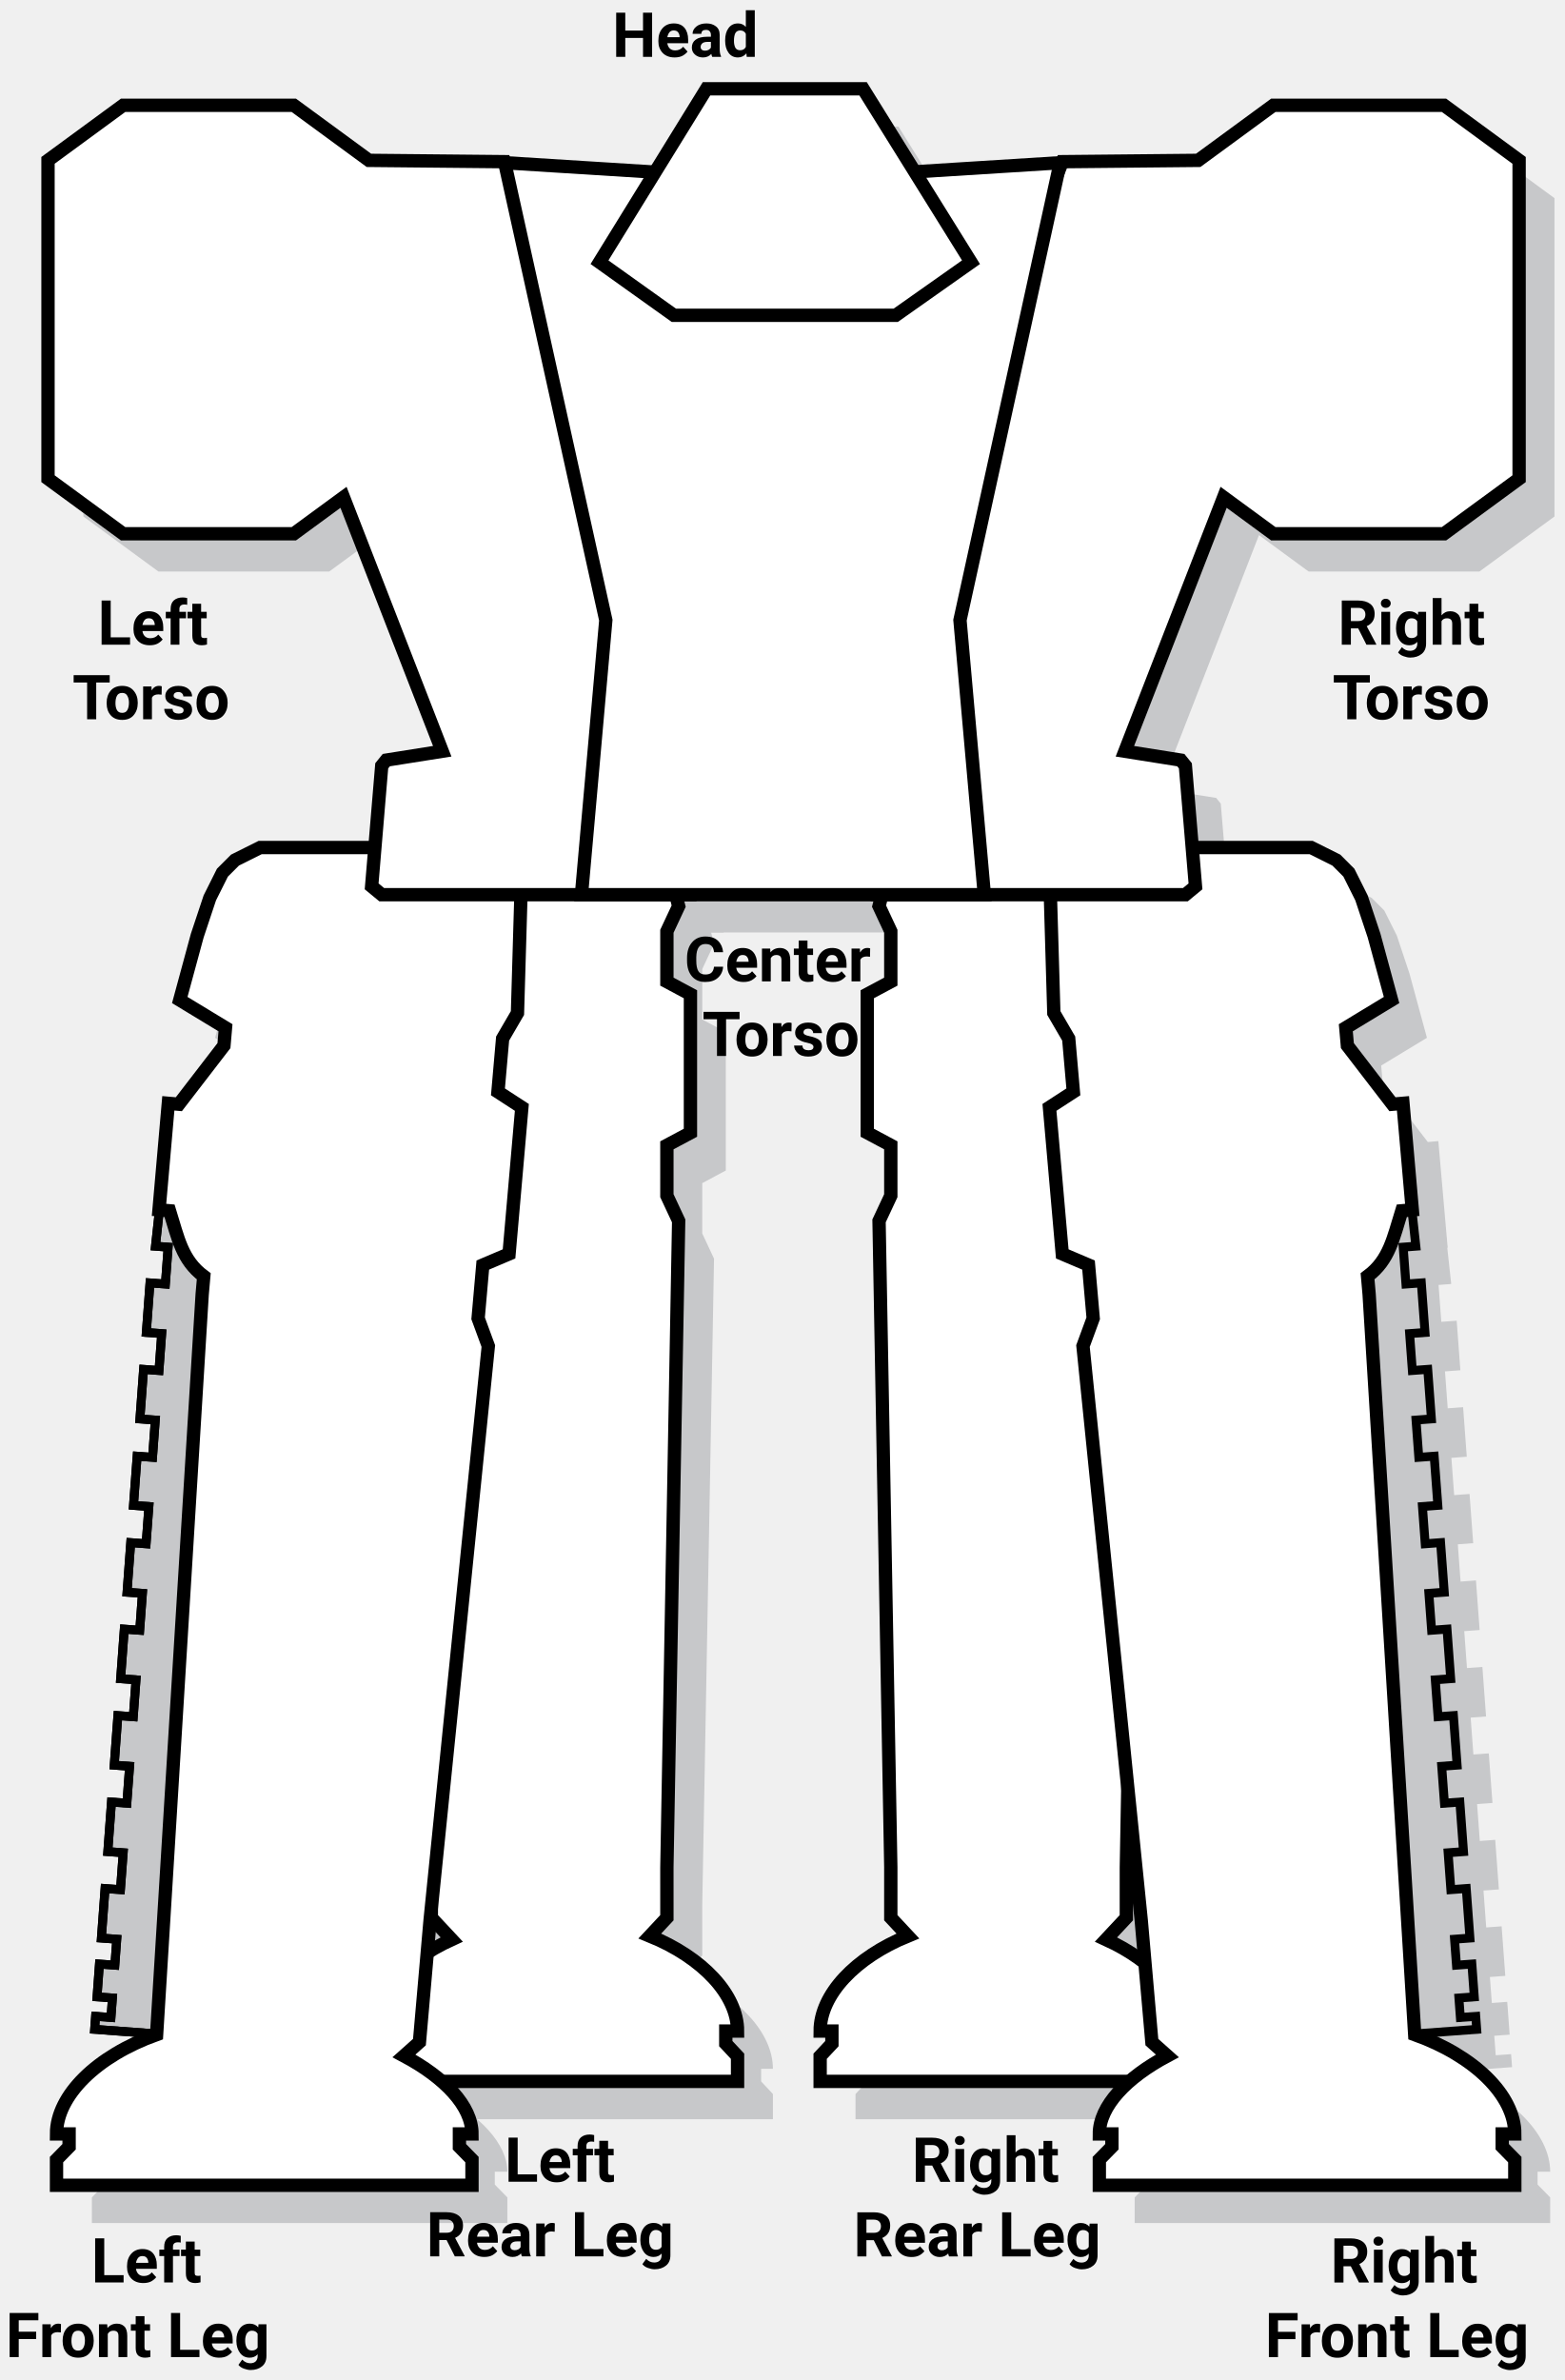
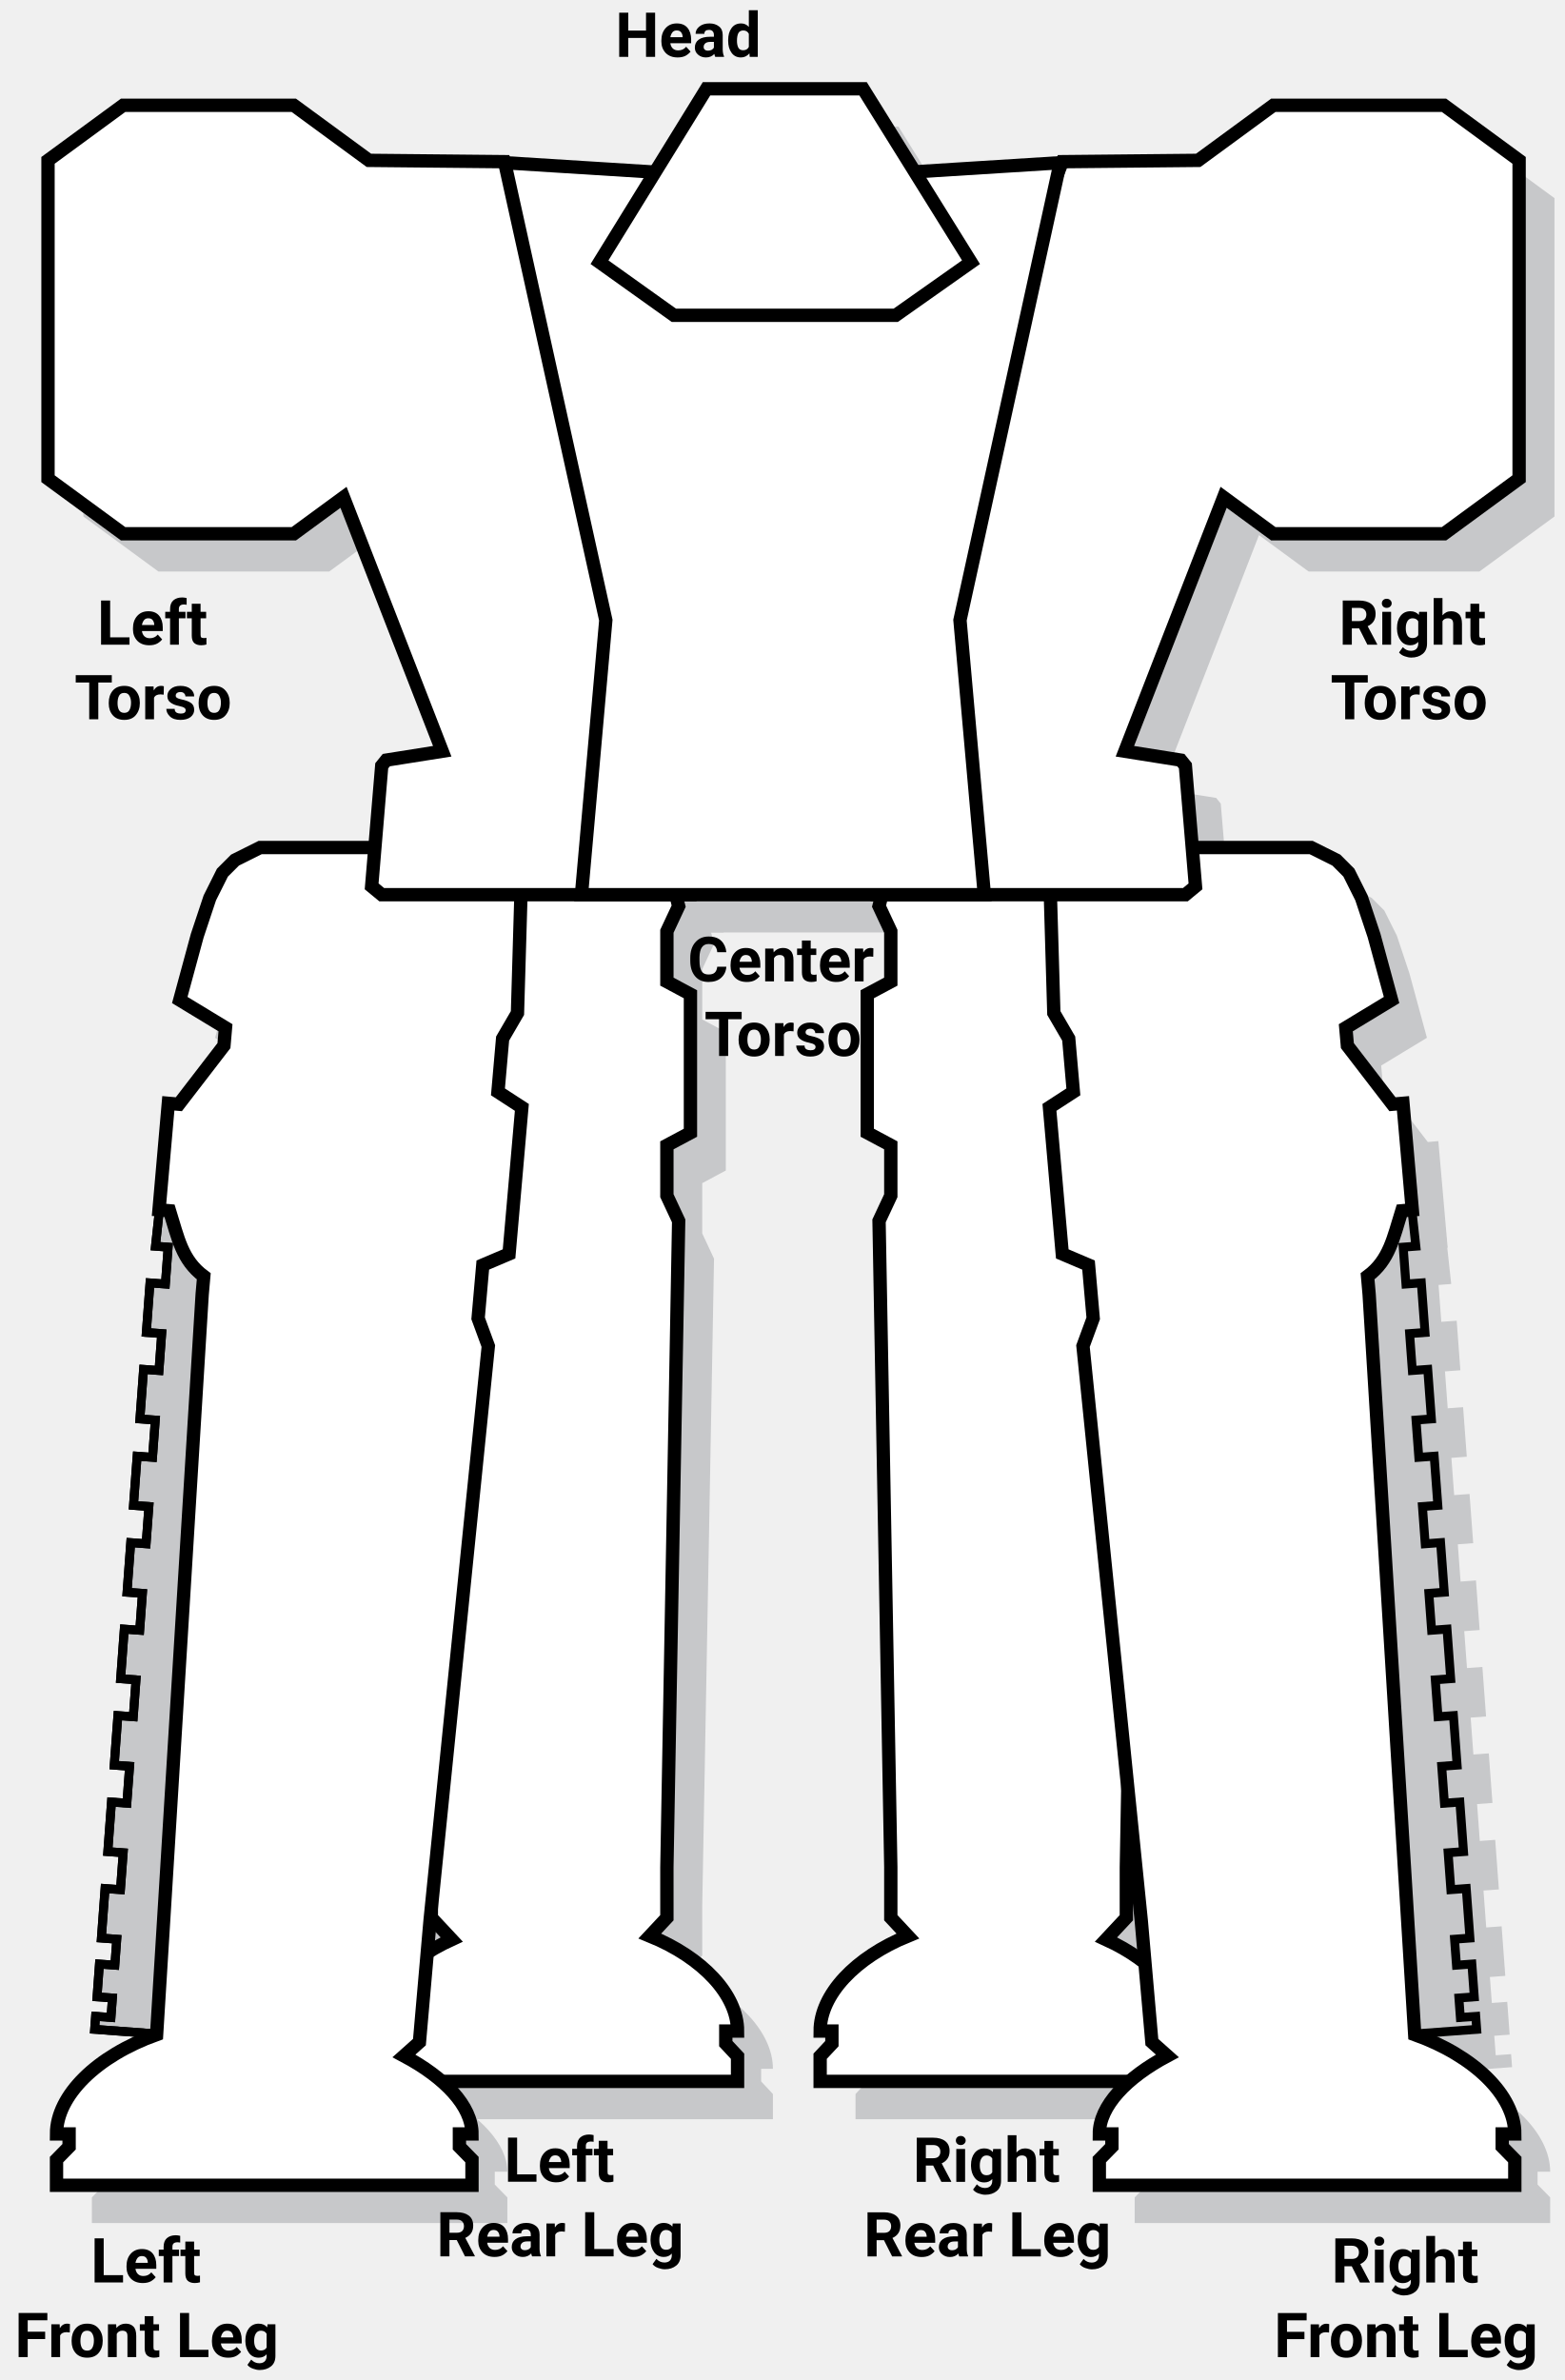
<svg xmlns="http://www.w3.org/2000/svg" viewBox="13.375 28.125 166.75 253.625">
  <defs>
    <clipPath id="quadvee-armor-visible-1" clipPathUnits="userSpaceOnUse">
      <path clip-rule="evenodd" transform="matrix(1 0 0 1 405.9961 495.3141)" d="M-100000 -100000H100000V100000H-100000Z M0 0H-1.37c.001 4.19 4.394 8.482 10.886 10.806l4.956 80.509 .172 1.945c-2.372 1.761-2.802 4.179-3.722 7.123l-1.144 .1 1.013 11.588 1.143-.1 4.904 6.37 .169 1.945-4.973 3.017 1.901 7 1.368 4.107 1.37 2.739 1.369 1.369 2.739 1.368H49.287l-.529-17.999-1.615-2.776-.508-5.796 2.6-1.688-1.393-15.932-2.854-1.212-.51-5.792 1.111-3.018-6.336-62.461L38.097 9.986l-1.682-1.5C40.835 6.13 43.811 3.038 43.812 0H42.444V-1.394l1.368-1.397v-2.79H-1.369v2.79L0-1.394z Z" />
    </clipPath>
    <clipPath id="quadvee-armor-visible-2" clipPathUnits="userSpaceOnUse">
      <path clip-rule="evenodd" transform="matrix(1 0 0 1 458.8148 696.1407)" d="M-100000 -100000H100000V100000H-100000Z M0 0L-5.447 13.637-20.216 13.78l-8.165 5.985H-46.948l-8.165-5.985V-20.837l8.165-5.985h18.567l5.402 3.961 10.737-27.613-6.081-.964-.499-.62-1.097-13.108 1.097-.905H14.519z Z" />
    </clipPath>
    <clipPath id="quadvee-armor-visible-3" clipPathUnits="userSpaceOnUse">
      <path clip-rule="evenodd" transform="matrix(1 0 0 1 505.5234 630.0702)" d="M-100000 -100000H100000V100000H-100000Z M0 0H-43.811l2.649 29.85-10.993 49.744 16.954-1.062H-8.705L8.251 79.594-2.648 29.85z Z" />
    </clipPath>
    <clipPath id="quadvee-armor-visible-5" clipPathUnits="userSpaceOnUse">
      <path clip-rule="evenodd" transform="matrix(1 0 0 1 561.8409 495.3141)" d="M-100000 -100000H100000V100000H-100000Z M0 0H1.37C1.369 4.19-3.024 8.482-9.516 10.806l-4.957 80.509-.17 1.945c2.372 1.761 2.802 4.179 3.722 7.123l1.142 .1-1.013 11.588-1.144-.1-4.901 6.37-.171 1.945 4.975 3.017-1.902 7-1.368 4.107-1.37 2.739-1.369 1.369-2.739 1.368H-49.288l.529-17.999 1.617-2.776 .506-5.796-2.6-1.688 1.395-15.932 2.854-1.212 .508-5.792-1.111-3.018 6.337-62.461 1.156-13.226 1.682-1.5C-40.836 6.13-43.812 3.038-43.812 0h1.368V-1.394l-1.368-1.397v-2.79H1.369v2.79L0-1.394z Z" />
    </clipPath>
    <clipPath id="quadvee-armor-visible-6" clipPathUnits="userSpaceOnUse">
      <path clip-rule="evenodd" transform="matrix(1 0 0 1 508.5657 696.1407)" d="M-100000 -100000H100000V100000H-100000Z M0 0L5.447 13.637l14.769 .143 8.165 5.985H46.948l8.165-5.985V-20.837l-8.165-5.985H28.381l-5.403 3.961L12.242-50.474l6.081-.964 .499-.62 1.097-13.108-1.097-.905h-33.34z Z" />
    </clipPath>
    <clipPath id="quadvee-armor-visible-11" clipPathUnits="userSpaceOnUse">
      <path clip-rule="evenodd" transform="matrix(1 0 0 1 463.674 698.8458)" d="M-100000 -100000H100000V100000H-100000Z M0 0L8.088-5.774H32.213L40.4 0 28.663 18.859H11.639z Z" />
    </clipPath>
  </defs>
  <g transform="translate(9 20)">
    <g id="armor_diagram_quadvee" transform="matrix(0.98,0,0,-0.98,-390.3802,718.241)">
      <g id="armorDiagram" transform="translate(4.33,-2.75)">
        <g id="armorShadow">
          <path style="fill:#c7c8ca;fill-opacity:1;fill-rule:nonzero;stroke:none" d="M0 0L-1.053-9.652 .325-9.755 .026-13.767l-1.673 .124-.4-5.39 1.673-.124-.297-4.013-1.674 .124-.4-5.388 1.674-.125-.301-4.051-1.673 .123-.399-5.349 1.675-.125-.301-4.051-1.673 .125-.4-5.392 1.673-.123-.297-4.014-1.675 .124-.399-5.389 1.674-.125-.298-4.011-1.673 .123-.4-5.388 1.673-.125-.298-4.013-1.673 .124-.4-5.389 1.674-.125-.298-4.012-1.674 .123-.4-5.387 1.674-.125-.21-2.824-1.674 .124-.263-3.567 1.673-.124-.158-2.119-1.673 .123-.105-1.413L9.112-96.055 15.577-2.173z" transform="translate(420.2861,597.3893)" />
          <path style="fill:#c7c8ca;fill-opacity:1;fill-rule:nonzero;stroke:none" d="M0 0H1.28C1.279 3.963-2.547 8.009-8.26 10.337l1.856 1.985-.001 5.477 1.28 70.299-1.28 2.738 .001 5.477 2.561 1.369v15.06l-2.561 1.369v5.478l1.28 2.737-1.28 5.002H-32.019l-1.282-6.371 1.281-2.739v-4.107l-2.562-1.369V97.682l2.562-1.369V90.836l-1.281-2.738 1.282-70.299V12.322l2.215-2.369C-35.008 7.578-38.424 3.747-38.425 0h1.281V-1.369l-1.28-1.369V-5.476H1.28v2.738L0-1.369z" transform="translate(481.2536,502.3931)" />
          <path style="fill:#c7c8ca;fill-opacity:1;fill-rule:nonzero;stroke:none" d="M0 0H-1.37c.001 4.19 4.394 8.482 10.886 10.806l4.956 80.509 .172 1.945c-2.372 1.761-2.802 4.179-3.722 7.123l-1.144 .1 1.013 11.588 1.144-.1 4.903 6.37 .169 1.945-4.973 3.017 1.901 7 1.368 4.107 1.37 2.739 1.369 1.369 2.739 1.368H49.287l-.529-17.999-1.615-2.776-.508-5.796 2.6-1.688-1.393-15.932-2.854-1.212-.51-5.792 1.111-3.018-6.336-62.461L38.097 9.985 36.415 8.486C40.835 6.13 43.812 3.038 43.813 0H42.444V-1.394l1.369-1.397v-2.79H-1.369v2.79L0-1.394z" transform="translate(409.8423,491.2048)" />
          <path style="fill:#c7c8ca;fill-opacity:1;fill-rule:nonzero;stroke:none" d="M0 0L1.051-9.652-.325-9.755l.298-4.012 1.673 .124 .4-5.39-1.673-.124L.67-23.17l1.674 .124 .4-5.388-1.674-.125 .302-4.051 1.673 .123 .397-5.349-1.674-.125 .3-4.051 1.673 .125 .401-5.392-1.674-.123 .298-4.014 1.674 .124 .4-5.389-1.674-.125 .298-4.011 1.673 .123 .4-5.388-1.673-.125 .297-4.013 1.674 .124 .4-5.389-1.674-.125 .297-4.012 1.674 .123 .4-5.387-1.674-.125 .21-2.824 1.675 .124 .263-3.567-1.673-.124 .158-2.119 1.673 .123 .104-1.413-16.781-1.244-6.464 93.882z" transform="translate(555.2441,597.3893)" />
          <path style="fill:#c7c8ca;fill-opacity:1;fill-rule:nonzero;stroke:none" d="M0 0H-1.28c.001 3.963 3.827 8.009 9.54 10.337L6.404 12.322l.001 5.477-1.28 70.299 1.28 2.738-.001 5.477-2.56 1.369v15.06l2.56 1.369v5.478l-1.28 2.737 1.28 5.002H32.019l1.282-6.371-1.28-2.739v-4.107l2.561-1.369V97.682l-2.561-1.369V90.836l1.28-2.738-1.282-70.299V12.322L29.805 9.953C35.008 7.578 38.424 3.747 38.424 0h-1.28V-1.369l1.28-1.369V-5.476H-1.28v2.738L0-1.369z" transform="translate(492.7946,502.3931)" />
          <path style="fill:#c7c8ca;fill-opacity:1;fill-rule:nonzero;stroke:none" d="M0 0H1.37C1.369 4.19-3.024 8.482-9.516 10.806l-4.958 80.509-.169 1.945c2.372 1.761 2.802 4.179 3.722 7.123l1.142 .1-1.013 11.588-1.144-.1-4.901 6.37-.172 1.945 4.976 3.017-1.902 7-1.368 4.107-1.37 2.739-1.369 1.369-2.739 1.368H-49.288l.529-17.999 1.617-2.776 .506-5.796-2.6-1.688 1.395-15.932 2.854-1.212 .508-5.792-1.111-3.018 6.337-62.461 1.156-13.227 1.682-1.499C-40.836 6.13-43.812 3.038-43.812 0h1.368V-1.394l-1.368-1.397v-2.79H1.369v2.79L0-1.394z" transform="translate(565.6871,491.2048)" />
          <path style="fill:#c7c8ca;fill-opacity:1;fill-rule:nonzero;stroke:none" d="M0 0L-5.447 13.637-20.216 13.78l-8.165 5.985H-46.948l-8.165-5.985V-20.837l8.165-5.985h18.567l5.402 3.961 10.737-27.614-6.081-.963-.499-.62-1.097-13.108 1.097-.905H14.519z" transform="translate(462.6609,692.0315)" />
          <path style="fill:#c7c8ca;fill-opacity:1;fill-rule:nonzero;stroke:none" d="M0 0L5.447 13.637l14.769 .143 8.165 5.985H46.948l8.165-5.985V-20.837l-8.165-5.985H28.381l-5.403 3.961L12.242-50.475l6.081-.963 .499-.62 1.097-13.108-1.097-.905h-33.34z" transform="translate(512.4119,692.0315)" />
          <path style="fill:#c7c8ca;fill-opacity:1;fill-rule:nonzero;stroke:none" d="M0 0H-43.811l2.649 29.85-10.993 49.744 16.954-1.062H-8.705L8.251 79.594-2.648 29.85z" transform="translate(509.3694,625.9609)" />
          <path style="fill:#c7c8ca;fill-opacity:1;fill-rule:nonzero;stroke:none" d="M0 0L8.088-5.774H32.213L40.4 0 28.663 18.859H11.639z" transform="translate(467.5202,694.7365)" />
          <path style="fill:#c7c8ca;fill-opacity:1;fill-rule:nonzero;stroke:#000000;stroke-opacity:1;stroke-width:0.966;stroke-linecap:butt;stroke-linejoin:miter;stroke-miterlimit:4;stroke-dasharray:none" d="M0 0L-1.053-9.652 .325-9.755 .026-13.767l-1.673 .124-.4-5.39 1.673-.124-.297-4.013-1.674 .124-.4-5.388 1.674-.125-.301-4.051-1.673 .123-.398-5.349 1.674-.125-.301-4.051-1.673 .125-.4-5.392 1.673-.123-.297-4.014-1.675 .124-.399-5.389 1.674-.125-.298-4.011-1.673 .123-.4-5.388 1.673-.125-.298-4.013-1.673 .125-.4-5.39 1.674-.124-.298-4.013-1.674 .123-.4-5.387 1.674-.125-.21-2.824-1.674 .124-.263-3.567 1.673-.124-.158-2.118-1.673 .122-.104-1.412L9.112-96.054l6.465 93.88z" transform="translate(416.4401,601.4987)" />
          <path style="fill:#c7c8ca;fill-opacity:1;fill-rule:nonzero;stroke:none" d="M0 0H14.134l2.624-4.798H-2.625z" transform="translate(476.5085,715.5739)" />
          <path style="fill:#c7c8ca;fill-opacity:1;fill-rule:nonzero;stroke:none" d="M0 0L.966 2.008H14.858L15.824 0h3.192L17.611 13.847H-1.77L-3.193 0z" transform="translate(475.6633,695.3539)" />
          <path style="fill:#c7c8ca;fill-opacity:1;fill-rule:nonzero;stroke:none" d="M0 0L-3.405-2.544-4.809 7.469z" transform="translate(499.9924,699.4977)" />
          <path style="fill:#c7c8ca;fill-opacity:1;fill-rule:nonzero;stroke:none" d="M0 0L3.405-2.544 4.809 7.469z" transform="translate(467.1579,699.4977)" />
        </g>
        <g id="armorOutline">
          <path style="fill:none;stroke:#000000;stroke-width:0.966;stroke-linecap:butt;stroke-linejoin:miter;stroke-miterlimit:4;stroke-dasharray:none;stroke-opacity:1" d="M0 0L-1.053-9.652 .325-9.755 .026-13.767l-1.673 .124-.4-5.39 1.673-.124-.297-4.013-1.674 .124-.4-5.388 1.674-.125-.301-4.051-1.673 .123-.398-5.349 1.674-.125-.301-4.051-1.673 .125-.4-5.392 1.673-.123-.297-4.014-1.675 .124-.399-5.389 1.674-.125-.298-4.011-1.673 .123-.4-5.388 1.673-.125-.298-4.013-1.673 .125-.4-5.39 1.674-.124-.298-4.013-1.674 .123-.4-5.387 1.674-.125-.21-2.824-1.674 .124-.263-3.567 1.673-.124-.158-2.118-1.673 .122-.104-1.412L9.112-96.054l6.465 93.88z" transform="translate(416.4401,601.4987)" />
          <g clip-path="url(#quadvee-armor-visible-1)">
            <g clip-path="url(#quadvee-armor-visible-2)">
              <g clip-path="url(#quadvee-armor-visible-3)">
                <path style="fill:#ffffff;fill-opacity:1;fill-rule:nonzero;stroke:none;stroke-opacity:1;stroke-width:1.449;stroke-linecap:butt;stroke-linejoin:miter;stroke-miterlimit:2.414;stroke-dasharray:none" d="M0 0H1.28C1.279 3.963-2.547 8.009-8.26 10.337l1.856 1.985-.001 5.477 1.28 70.299-1.28 2.738 .001 5.477 2.561 1.369v15.06l-2.561 1.369v5.478l1.28 2.737-1.28 5.002H-32.019l-1.282-6.371 1.281-2.739v-4.107l-2.562-1.369V97.682l2.562-1.369V90.836l-1.281-2.738 1.282-70.299V12.322l2.215-2.369C-35.008 7.578-38.424 3.747-38.425 0h1.281V-1.369l-1.28-1.369V-5.476H1.28v2.738L0-1.369z" id="armorRLL" data-loc="RLL" class="armor unitLocation" transform="translate(477.4075,506.5023)" />
              </g>
            </g>
          </g>
          <path style="fill:none;fill-opacity:1;fill-rule:nonzero;stroke:#000000;stroke-opacity:1;stroke-width:1.449;stroke-linecap:butt;stroke-linejoin:miter;stroke-miterlimit:2.414;stroke-dasharray:none" d="M0 0H1.28C1.279 3.963-2.547 8.009-8.26 10.337l1.856 1.985-.001 5.477 1.28 70.299-1.28 2.738 .001 5.477 2.561 1.369v15.06l-2.561 1.369v5.478l1.28 2.737-1.28 5.002H-32.019l-1.282-6.371 1.281-2.739v-4.107l-2.562-1.369V97.682l2.562-1.369V90.836l-1.281-2.738 1.282-70.299V12.322l2.215-2.369C-35.008 7.578-38.424 3.747-38.425 0h1.281V-1.369l-1.28-1.369V-5.476H1.28v2.738L0-1.369z" transform="translate(477.4075,506.5023)" />
          <g clip-path="url(#quadvee-armor-visible-2)">
            <path style="fill:#ffffff;fill-opacity:1;fill-rule:nonzero;stroke:none;stroke-opacity:1;stroke-width:1.449;stroke-linecap:butt;stroke-linejoin:miter;stroke-miterlimit:2.414;stroke-dasharray:none" d="M0 0H-1.37c.001 4.19 4.394 8.482 10.886 10.806l4.956 80.509 .172 1.945c-2.372 1.761-2.802 4.179-3.722 7.123l-1.144 .1 1.013 11.588 1.143-.1 4.904 6.37 .169 1.945-4.973 3.017 1.901 7 1.368 4.107 1.37 2.739 1.369 1.369 2.739 1.368H49.287l-.529-17.999-1.615-2.776-.508-5.796 2.6-1.688-1.393-15.932-2.854-1.212-.51-5.792 1.111-3.018-6.336-62.461L38.097 9.986l-1.682-1.5C40.835 6.13 43.811 3.038 43.812 0H42.444V-1.394l1.368-1.397v-2.79H-1.369v2.79L0-1.394z" id="armorFLL" class="armor unitLocation" data-loc="FLL" transform="translate(405.9961,495.3141)" />
          </g>
          <path style="fill:none;fill-opacity:1;fill-rule:nonzero;stroke:#000000;stroke-opacity:1;stroke-width:1.449;stroke-linecap:butt;stroke-linejoin:miter;stroke-miterlimit:2.414;stroke-dasharray:none" d="M0 0H-1.37c.001 4.19 4.394 8.482 10.886 10.806l4.956 80.509 .172 1.945c-2.372 1.761-2.802 4.179-3.722 7.123l-1.144 .1 1.013 11.588 1.143-.1 4.904 6.37 .169 1.945-4.973 3.017 1.901 7 1.368 4.107 1.37 2.739 1.369 1.369 2.739 1.368H49.287l-.529-17.999-1.615-2.776-.508-5.796 2.6-1.688-1.393-15.932-2.854-1.212-.51-5.792 1.111-3.018-6.336-62.461L38.097 9.986l-1.682-1.5C40.835 6.13 43.811 3.038 43.812 0H42.444V-1.394l1.368-1.397v-2.79H-1.369v2.79L0-1.394z" transform="translate(405.9961,495.3141)" />
          <path style="fill:#c7c8ca;fill-opacity:1;fill-rule:nonzero;stroke:#000000;stroke-opacity:1;stroke-width:0.966;stroke-linecap:butt;stroke-linejoin:miter;stroke-miterlimit:4;stroke-dasharray:none" d="M0 0L1.051-9.652-.325-9.755l.298-4.012 1.673 .124 .4-5.39-1.673-.124L.67-23.17l1.674 .124 .4-5.388-1.674-.125 .302-4.051 1.673 .123 .397-5.349-1.674-.125 .3-4.051 1.673 .125 .401-5.392-1.674-.123 .298-4.014 1.674 .124 .4-5.389-1.674-.125 .298-4.011 1.673 .123 .4-5.388-1.673-.125 .297-4.013 1.675 .125 .399-5.39-1.674-.124 .297-4.013 1.674 .123 .4-5.387-1.674-.125 .21-2.824 1.675 .124 .263-3.567-1.673-.124 .158-2.118 1.673 .122 .104-1.412-16.781-1.244-6.464 93.88z" transform="translate(551.3981,601.4987)" />
          <g clip-path="url(#quadvee-armor-visible-5)">
            <g clip-path="url(#quadvee-armor-visible-6)">
              <g clip-path="url(#quadvee-armor-visible-3)">
                <path style="fill:#ffffff;fill-opacity:1;fill-rule:nonzero;stroke:none;stroke-opacity:1;stroke-width:1.449;stroke-linecap:butt;stroke-linejoin:miter;stroke-miterlimit:2.414;stroke-dasharray:none" d="M0 0H-1.28c.001 3.963 3.827 8.009 9.54 10.337L6.404 12.322l.001 5.477-1.28 70.299 1.28 2.738-.001 5.477-2.561 1.369v15.06l2.561 1.369v5.478l-1.28 2.737 1.28 5.002H32.019l1.282-6.371-1.281-2.739v-4.107l2.562-1.369V97.682L32.02 96.313V90.836l1.281-2.738-1.282-70.299V12.322L29.805 9.953C35.008 7.578 38.424 3.747 38.425 0H37.144V-1.369l1.28-1.369V-5.476H-1.28v2.738L0-1.369z" id="armorRRL" data-loc="RRL" class="armor unitLocation" transform="translate(488.9485,506.5023)" />
              </g>
            </g>
          </g>
          <path style="fill:none;fill-opacity:1;fill-rule:nonzero;stroke:#000000;stroke-opacity:1;stroke-width:1.449;stroke-linecap:butt;stroke-linejoin:miter;stroke-miterlimit:2.414;stroke-dasharray:none" d="M0 0H-1.28c.001 3.963 3.827 8.009 9.54 10.337L6.404 12.322l.001 5.477-1.28 70.299 1.28 2.738-.001 5.477-2.561 1.369v15.06l2.561 1.369v5.478l-1.28 2.737 1.28 5.002H32.019l1.282-6.371-1.281-2.739v-4.107l2.562-1.369V97.682L32.02 96.313V90.836l1.281-2.738-1.282-70.299V12.322L29.805 9.953C35.008 7.578 38.424 3.747 38.425 0H37.144V-1.369l1.28-1.369V-5.476H-1.28v2.738L0-1.369z" transform="translate(488.9485,506.5023)" />
          <g clip-path="url(#quadvee-armor-visible-6)">
            <path style="fill:#ffffff;fill-opacity:1;fill-rule:nonzero;stroke:none;stroke-opacity:1;stroke-width:1.449;stroke-linecap:butt;stroke-linejoin:miter;stroke-miterlimit:2.414;stroke-dasharray:none" d="M0 0H1.37C1.369 4.19-3.024 8.482-9.516 10.806l-4.957 80.509-.17 1.945c2.372 1.761 2.802 4.179 3.722 7.123l1.142 .1-1.013 11.588-1.144-.1-4.901 6.37-.171 1.945 4.975 3.017-1.902 7-1.368 4.107-1.37 2.739-1.369 1.369-2.739 1.368H-49.288l.529-17.999 1.617-2.776 .506-5.796-2.6-1.688 1.395-15.932 2.854-1.212 .508-5.792-1.111-3.018 6.337-62.461 1.156-13.226 1.682-1.5C-40.836 6.13-43.812 3.038-43.812 0h1.368V-1.394l-1.368-1.397v-2.79H1.369v2.79L0-1.394z" id="armorFRL" class="armor unitLocation" data-loc="FRL" transform="translate(561.8409,495.3141)" />
          </g>
          <path style="fill:none;fill-opacity:1;fill-rule:nonzero;stroke:#000000;stroke-opacity:1;stroke-width:1.449;stroke-linecap:butt;stroke-linejoin:miter;stroke-miterlimit:2.414;stroke-dasharray:none" d="M0 0H1.37C1.369 4.19-3.024 8.482-9.516 10.806l-4.957 80.509-.17 1.945c2.372 1.761 2.802 4.179 3.722 7.123l1.142 .1-1.013 11.588-1.144-.1-4.901 6.37-.171 1.945 4.975 3.017-1.902 7-1.368 4.107-1.37 2.739-1.369 1.369-2.739 1.368H-49.288l.529-17.999 1.617-2.776 .506-5.796-2.6-1.688 1.395-15.932 2.854-1.212 .508-5.792-1.111-3.018 6.337-62.461 1.156-13.226 1.682-1.5C-40.836 6.13-43.812 3.038-43.812 0h1.368V-1.394l-1.368-1.397v-2.79H1.369v2.79L0-1.394z" transform="translate(561.8409,495.3141)" />
          <g clip-path="url(#quadvee-armor-visible-3)">
            <path style="fill:#ffffff;fill-opacity:1;fill-rule:nonzero;stroke:none;stroke-opacity:1;stroke-width:1.449;stroke-linecap:butt;stroke-linejoin:miter;stroke-miterlimit:4;stroke-dasharray:none" d="M0 0L-5.447 13.637-20.216 13.78l-8.165 5.985H-46.948l-8.165-5.985V-20.837l8.165-5.985h18.567l5.402 3.961 10.737-27.613-6.081-.964-.499-.62-1.097-13.108 1.097-.905H14.519z" id="armorLT" data-loc="LT" class="armor unitLocation" transform="translate(458.8148,696.1407)" />
          </g>
          <path style="fill:none;fill-opacity:1;fill-rule:nonzero;stroke:#000000;stroke-opacity:1;stroke-width:1.449;stroke-linecap:butt;stroke-linejoin:miter;stroke-miterlimit:4;stroke-dasharray:none" d="M0 0L-5.447 13.637-20.216 13.78l-8.165 5.985H-46.948l-8.165-5.985V-20.837l8.165-5.985h18.567l5.402 3.961 10.737-27.613-6.081-.964-.499-.62-1.097-13.108 1.097-.905H14.519z" transform="translate(458.8148,696.1407)" />
          <g clip-path="url(#quadvee-armor-visible-3)">
            <path style="fill:#ffffff;fill-opacity:1;fill-rule:nonzero;stroke:none;stroke-opacity:1;stroke-width:1.449;stroke-linecap:butt;stroke-linejoin:miter;stroke-miterlimit:4;stroke-dasharray:none" d="M0 0L5.447 13.637l14.769 .143 8.165 5.985H46.948l8.165-5.985V-20.837l-8.165-5.985H28.381l-5.403 3.961L12.242-50.474l6.081-.964 .499-.62 1.097-13.108-1.097-.905h-33.34z" id="armorRT" class="armor unitLocation" data-loc="RT" transform="translate(508.5657,696.1407)" />
          </g>
          <path style="fill:none;fill-opacity:1;fill-rule:nonzero;stroke:#000000;stroke-opacity:1;stroke-width:1.449;stroke-linecap:butt;stroke-linejoin:miter;stroke-miterlimit:4;stroke-dasharray:none" d="M0 0L5.447 13.637l14.769 .143 8.165 5.985H46.948l8.165-5.985V-20.837l-8.165-5.985H28.381l-5.403 3.961L12.242-50.474l6.081-.964 .499-.62 1.097-13.108-1.097-.905h-33.34z" transform="translate(508.5657,696.1407)" />
          <g clip-path="url(#quadvee-armor-visible-11)">
            <path style="fill:#ffffff;fill-opacity:1;fill-rule:nonzero;stroke:none;stroke-opacity:1;stroke-width:1.449;stroke-linecap:butt;stroke-linejoin:miter;stroke-miterlimit:4;stroke-dasharray:none" d="M0 0H-43.811l2.649 29.85-10.993 49.744 16.954-1.062H-8.705L8.251 79.594-2.648 29.85z" id="armorCT" class="armor unitLocation" data-loc="CT" transform="translate(505.5234,630.0702)" />
          </g>
          <path style="fill:none;fill-opacity:1;fill-rule:nonzero;stroke:#000000;stroke-opacity:1;stroke-width:1.449;stroke-linecap:butt;stroke-linejoin:miter;stroke-miterlimit:4;stroke-dasharray:none" d="M0 0H-43.811l2.649 29.85-10.993 49.744 16.954-1.062H-8.705L8.251 79.594-2.648 29.85z" transform="translate(505.5234,630.0702)" />
          <path style="fill:#ffffff;fill-opacity:1;fill-rule:nonzero;stroke:#000000;stroke-opacity:1;stroke-width:1.449;stroke-linecap:butt;stroke-linejoin:miter;stroke-miterlimit:4;stroke-dasharray:none" d="M0 0L8.088-5.774H32.213L40.4 0 28.663 18.859H11.639z" id="armorHD" class="armor unitLocation" data-loc="HD" transform="translate(463.674,698.8458)" />
        </g>
      </g>
      <g transform="matrix(1,0,0,-1,0,765)">
        <g id="armorPips">
          <g fill="none" transform="translate(475.6,48.745)" class="paperdoll-pip-profile">
            <rect x="6.1" width="12.6" y="5.327" height="6.152" data-fill="armor" data-location="HD" />
            <rect x="0" width="24.8" y="10.654" height="6.152" data-fill="armor" data-location="HD" />
            <rect x="0" width="24.8" y="15.982" height="6.152" data-fill="armor" data-location="HD" />
          </g>
          <g fill="none" transform="translate(463.95,76.18)" class="paperdoll-pip-profile">
            <rect x="0" width="48.24" y="0" height="6.152" data-fill="armor" data-location="CT" />
            <rect x="1.23" width="45.78" y="5.327" height="6.152" data-fill="armor" data-location="CT" />
            <rect x="2.46" width="43.32" y="10.654" height="6.152" data-fill="armor" data-location="CT" />
            <rect x="3.69" width="40.86" y="15.982" height="6.152" data-fill="armor" data-location="CT" />
            <rect x="4.92" width="38.4" y="21.309" height="6.152" data-fill="armor" data-location="CT" />
            <rect x="5.9" width="36.44" y="26.636" height="6.152" data-fill="armor" data-location="CT" />
            <rect x="5.9" width="36.44" y="31.963" height="6.152" data-fill="armor" data-location="CT" />
            <rect x="5.41" width="37.42" y="37.29" height="6.152" data-fill="armor" data-location="CT" />
            <rect x="4.92" width="38.4" y="42.618" height="6.152" data-fill="armor" data-location="CT" />
            <rect x="4.43" width="39.38" y="47.945" height="6.152" data-fill="armor" data-location="CT" />
            <rect x="3.94" width="40.36" y="53.272" height="6.152" data-fill="armor" data-location="CT" />
          </g>
          <g fill="none" transform="translate(509.44,54.53368)" class="paperdoll-pip-profile">
            <rect x="29.93" width="22.64" y="0" height="6.152" data-fill="armor" data-location="RT" />
            <rect x="9.45" width="48.44" y="5.327" height="6.152" data-fill="armor" data-location="RT" />
            <rect x="8.27" width="49.62" y="10.654" height="6.152" data-fill="armor" data-location="RT" />
            <rect x="7.09" width="50.08" y="15.982" height="6.152" data-fill="armor" data-location="RT" />
            <rect x="5.91" width="51.98" y="21.309" height="6.152" data-fill="armor" data-location="RT" />
            <rect x="4.73" width="53.16" y="26.636" height="6.152" data-fill="armor" data-location="RT" />
            <rect x="3.54" width="54.35" y="31.963" height="6.152" data-fill="armor" data-location="RT" />
            <rect x="2.36" width="21.78" y="37.29" height="6.152" data-fill="armor" data-location="RT" />
            <rect x="1.18" width="20.87" y="42.618" height="6.152" data-fill="armor" data-location="RT" />
            <rect x="0" width="19.88" y="47.945" height="6.152" data-fill="armor" data-location="RT" />
            <rect x="0" width="17.22" y="53.272" height="6.152" data-fill="armor" data-location="RT" />
            <rect x="0.3" width="15.65" y="58.599" height="6.152" data-fill="armor" data-location="RT" />
            <rect x="0.59" width="14.17" y="63.927" height="6.152" data-fill="armor" data-location="RT" />
            <rect x="0.89" width="20.81" y="69.254" height="6.152" data-fill="armor" data-location="RT" />
            <rect x="1.18" width="20.67" y="74.581" height="6.152" data-fill="armor" data-location="RT" />
          </g>
          <g fill="none" transform="matrix(-1,0,0,1,466.7,54.53368)" class="paperdoll-pip-profile">
            <rect x="29.93" width="22.64" y="0" height="6.152" data-fill="armor" data-location="LT" />
            <rect x="9.45" width="48.44" y="5.327" height="6.152" data-fill="armor" data-location="LT" />
            <rect x="8.27" width="49.62" y="10.654" height="6.152" data-fill="armor" data-location="LT" />
            <rect x="7.09" width="50.08" y="15.982" height="6.152" data-fill="armor" data-location="LT" />
            <rect x="5.91" width="51.98" y="21.309" height="6.152" data-fill="armor" data-location="LT" />
            <rect x="4.73" width="53.16" y="26.636" height="6.152" data-fill="armor" data-location="LT" />
            <rect x="3.54" width="54.35" y="31.963" height="6.152" data-fill="armor" data-location="LT" />
            <rect x="2.36" width="21.78" y="37.29" height="6.152" data-fill="armor" data-location="LT" />
            <rect x="1.18" width="20.87" y="42.618" height="6.152" data-fill="armor" data-location="LT" />
            <rect x="0" width="19.88" y="47.945" height="6.152" data-fill="armor" data-location="LT" />
            <rect x="0" width="17.22" y="53.272" height="6.152" data-fill="armor" data-location="LT" />
            <rect x="0.3" width="15.65" y="58.599" height="6.152" data-fill="armor" data-location="LT" />
            <rect x="0.59" width="14.17" y="63.927" height="6.152" data-fill="armor" data-location="LT" />
            <rect x="0.89" width="20.81" y="69.254" height="6.152" data-fill="armor" data-location="LT" />
            <rect x="1.18" width="20.67" y="74.581" height="6.152" data-fill="armor" data-location="LT" />
          </g>
          <g fill="none" transform="matrix(0.9962,-0.08715,0.08715,0.99619,519.439,142.3)" class="paperdoll-pip-profile">
            <rect x="0" width="29.8" y="0" height="6.152" data-fill="armor" data-location="FRL" />
            <rect x="0" width="27.56" y="5.327" height="6.152" data-fill="armor" data-location="FRL" />
            <rect x="0" width="27.56" y="10.654" height="6.152" data-fill="armor" data-location="FRL" />
            <rect x="0" width="27.56" y="15.982" height="6.152" data-fill="armor" data-location="FRL" />
            <rect x="0" width="27.56" y="21.309" height="6.152" data-fill="armor" data-location="FRL" />
            <rect x="0" width="27.56" y="26.636" height="6.152" data-fill="armor" data-location="FRL" />
            <rect x="0" width="27.56" y="31.963" height="6.152" data-fill="armor" data-location="FRL" />
            <rect x="0" width="27.56" y="37.29" height="6.152" data-fill="armor" data-location="FRL" />
            <rect x="0" width="27.42" y="42.618" height="6.152" data-fill="armor" data-location="FRL" />
            <rect x="0" width="27.28" y="47.945" height="6.152" data-fill="armor" data-location="FRL" />
            <rect x="0" width="27.14" y="53.272" height="6.152" data-fill="armor" data-location="FRL" />
            <rect x="0" width="27" y="58.599" height="6.152" data-fill="armor" data-location="FRL" />
            <rect x="0" width="26.87" y="63.927" height="6.152" data-fill="armor" data-location="FRL" />
            <rect x="0" width="26.73" y="69.254" height="6.152" data-fill="armor" data-location="FRL" />
            <rect x="0" width="26.59" y="74.581" height="6.152" data-fill="armor" data-location="FRL" />
            <rect x="0" width="26.45" y="79.908" height="6.152" data-fill="armor" data-location="FRL" />
            <rect x="0" width="26.17" y="85.233" height="6.152" data-fill="armor" data-location="FRL" />
            <rect x="0" width="26.03" y="90.563" height="6.152" data-fill="armor" data-location="FRL" />
            <rect x="0" width="25.9" y="95.89" height="6.152" data-fill="armor" data-location="FRL" />
            <rect x="0" width="25.76" y="101.217" height="6.152" data-fill="armor" data-location="FRL" />
            <rect x="0" width="25.62" y="106.544" height="6.152" data-fill="armor" data-location="FRL" />
            <rect x="0" width="25.48" y="111.872" height="6.152" data-fill="armor" data-location="FRL" />
            <rect x="1.4" width="23.94" y="117.199" height="6.152" data-fill="armor" data-location="FRL" />
            <rect x="1.2" width="24.14" y="122.526" height="6.152" data-fill="armor" data-location="FRL" />
            <rect x="0" width="27.48" y="127.853" height="6.152" data-fill="armor" data-location="FRL" />
          </g>
          <g fill="none" transform="matrix(-0.9962,-0.08715,-0.08715,0.99619,456.701,142.3)" class="paperdoll-pip-profile">
            <rect x="0" width="29.8" y="0" height="6.152" data-fill="armor" data-location="FLL" />
            <rect x="0" width="27.56" y="5.327" height="6.152" data-fill="armor" data-location="FLL" />
            <rect x="0" width="27.56" y="10.654" height="6.152" data-fill="armor" data-location="FLL" />
            <rect x="0" width="27.56" y="15.982" height="6.152" data-fill="armor" data-location="FLL" />
            <rect x="0" width="27.56" y="21.309" height="6.152" data-fill="armor" data-location="FLL" />
            <rect x="0" width="27.56" y="26.636" height="6.152" data-fill="armor" data-location="FLL" />
            <rect x="0" width="27.56" y="31.963" height="6.152" data-fill="armor" data-location="FLL" />
            <rect x="0" width="27.56" y="37.29" height="6.152" data-fill="armor" data-location="FLL" />
            <rect x="0" width="27.42" y="42.618" height="6.152" data-fill="armor" data-location="FLL" />
            <rect x="0" width="27.28" y="47.945" height="6.152" data-fill="armor" data-location="FLL" />
            <rect x="0" width="27.14" y="53.272" height="6.152" data-fill="armor" data-location="FLL" />
            <rect x="0" width="27" y="58.599" height="6.152" data-fill="armor" data-location="FLL" />
            <rect x="0" width="26.87" y="63.927" height="6.152" data-fill="armor" data-location="FLL" />
            <rect x="0" width="26.73" y="69.254" height="6.152" data-fill="armor" data-location="FLL" />
            <rect x="0" width="26.59" y="74.581" height="6.152" data-fill="armor" data-location="FLL" />
            <rect x="0" width="26.45" y="79.908" height="6.152" data-fill="armor" data-location="FLL" />
            <rect x="0" width="26.17" y="85.233" height="6.152" data-fill="armor" data-location="FLL" />
            <rect x="0" width="26.03" y="90.563" height="6.152" data-fill="armor" data-location="FLL" />
            <rect x="0" width="25.9" y="95.89" height="6.152" data-fill="armor" data-location="FLL" />
            <rect x="0" width="25.76" y="101.217" height="6.152" data-fill="armor" data-location="FLL" />
            <rect x="0" width="25.62" y="106.544" height="6.152" data-fill="armor" data-location="FLL" />
            <rect x="0" width="25.48" y="111.872" height="6.152" data-fill="armor" data-location="FLL" />
            <rect x="1.4" width="23.94" y="117.199" height="6.152" data-fill="armor" data-location="FLL" />
            <rect x="1.2" width="24.14" y="122.526" height="6.152" data-fill="armor" data-location="FLL" />
            <rect x="0" width="27.48" y="127.853" height="6.152" data-fill="armor" data-location="FLL" />
          </g>
          <g fill="none" transform="translate(501,140.49)" class="paperdoll-pip-profile">
            <rect x="0" width="15.32" y="0" height="6.152" data-fill="armor" data-location="RRL" />
            <rect x="0" width="15.6" y="5.327" height="6.152" data-fill="armor" data-location="RRL" />
            <rect x="0" width="15.32" y="10.654" height="6.152" data-fill="armor" data-location="RRL" />
            <rect x="0" width="15.04" y="15.982" height="6.152" data-fill="armor" data-location="RRL" />
            <rect x="0" width="15.2" y="21.309" height="6.152" data-fill="armor" data-location="RRL" />
            <rect x="0" width="15.6" y="26.636" height="6.152" data-fill="armor" data-location="RRL" />
            <rect x="0" width="15.6" y="31.963" height="6.152" data-fill="armor" data-location="RRL" />
            <rect x="0" width="16.15" y="37.29" height="6.152" data-fill="armor" data-location="RRL" />
            <rect x="0" width="16.99" y="42.618" height="6.152" data-fill="armor" data-location="RRL" />
            <rect x="0" width="18.66" y="47.945" height="6.152" data-fill="armor" data-location="RRL" />
            <rect x="0" width="18.66" y="53.272" height="6.152" data-fill="armor" data-location="RRL" />
            <rect x="0" width="19.5" y="58.599" height="6.152" data-fill="armor" data-location="RRL" />
            <rect x="0" width="20.46" y="63.927" height="6.152" data-fill="armor" data-location="RRL" />
            <rect x="0" width="21.07" y="69.254" height="6.152" data-fill="armor" data-location="RRL" />
            <rect x="0" width="21.7" y="74.581" height="6.152" data-fill="armor" data-location="RRL" />
            <rect x="0" width="22.12" y="79.908" height="6.152" data-fill="armor" data-location="RRL" />
            <rect x="0" width="22.63" y="85.235" height="6.152" data-fill="armor" data-location="RRL" />
            <rect x="0" width="23.24" y="90.563" height="6.152" data-fill="armor" data-location="RRL" />
            <rect x="0" width="23.04" y="95.89" height="6.152" data-fill="armor" data-location="RRL" />
            <rect x="0" width="23.04" y="101.217" height="6.152" data-fill="armor" data-location="RRL" />
            <rect x="2" width="18.68" y="106.544" height="6.152" data-fill="armor" data-location="RRL" />
            <rect x="0" width="22" y="111.872" height="6.152" data-fill="armor" data-location="RRL" />
            <rect x="-6.89" width="32.19" y="117.199" height="6.152" data-fill="armor" data-location="RRL" />
          </g>
          <g fill="none" transform="matrix(-1,0,0,1,475.14,140.49)" class="paperdoll-pip-profile">
            <rect x="0" width="15.32" y="0" height="6.152" data-fill="armor" data-location="RLL" />
            <rect x="0" width="15.6" y="5.327" height="6.152" data-fill="armor" data-location="RLL" />
            <rect x="0" width="15.32" y="10.654" height="6.152" data-fill="armor" data-location="RLL" />
            <rect x="0" width="15.04" y="15.982" height="6.152" data-fill="armor" data-location="RLL" />
            <rect x="0" width="15.2" y="21.309" height="6.152" data-fill="armor" data-location="RLL" />
            <rect x="0" width="15.6" y="26.636" height="6.152" data-fill="armor" data-location="RLL" />
            <rect x="0" width="15.6" y="31.963" height="6.152" data-fill="armor" data-location="RLL" />
            <rect x="0" width="16.15" y="37.29" height="6.152" data-fill="armor" data-location="RLL" />
            <rect x="0" width="16.99" y="42.618" height="6.152" data-fill="armor" data-location="RLL" />
            <rect x="0" width="18.66" y="47.945" height="6.152" data-fill="armor" data-location="RLL" />
            <rect x="0" width="18.66" y="53.272" height="6.152" data-fill="armor" data-location="RLL" />
            <rect x="0" width="19.5" y="58.599" height="6.152" data-fill="armor" data-location="RLL" />
            <rect x="0" width="20.46" y="63.927" height="6.152" data-fill="armor" data-location="RLL" />
            <rect x="0" width="21.07" y="69.254" height="6.152" data-fill="armor" data-location="RLL" />
            <rect x="0" width="21.7" y="74.581" height="6.152" data-fill="armor" data-location="RLL" />
            <rect x="0" width="22.12" y="79.908" height="6.152" data-fill="armor" data-location="RLL" />
            <rect x="0" width="22.63" y="85.235" height="6.152" data-fill="armor" data-location="RLL" />
            <rect x="0" width="23.24" y="90.563" height="6.152" data-fill="armor" data-location="RLL" />
            <rect x="0" width="23.04" y="95.89" height="6.152" data-fill="armor" data-location="RLL" />
            <rect x="0" width="23.04" y="101.217" height="6.152" data-fill="armor" data-location="RLL" />
            <rect x="2" width="18.68" y="106.544" height="6.152" data-fill="armor" data-location="RLL" />
            <rect x="0" width="22" y="111.872" height="6.152" data-fill="armor" data-location="RLL" />
            <rect x="-6.89" width="32.19" y="117.199" height="6.152" data-fill="armor" data-location="RLL" />
          </g>
        </g>
      </g>
    </g>
  </g>
  <g data-mekbay-paperdoll-overlay="armor" font-family="Roboto, Arial, sans-serif" font-weight="700" pointer-events="none">
    <g class="diagram-location-label">
-       <text x="110.552 115.187 116.609 120.398 124.233" y="260.63" font-size="6.626">Right</text>
-       <text x="104.321 108.957 112.693 116.463 119.386 121.667 125.357 129.094" y="268.581" font-size="6.626">Rear Leg</text>
-       <text x="155.162 159.798 161.219 165.009 168.844" y="271.364" font-size="6.626">Right</text>
-       <text x="148.179 151.809 154.732 158.501 162.337 164.757 167.038 170.728 174.466" y="279.316" font-size="6.626">Front Leg</text>
-       <text x="86.313 90.711 94.448 98.282 100.703 104.439" y="132.705" font-size="6.626">Center</text>
-       <text x="88.224 91.431 95.201 98.124 101.675" y="140.657" font-size="6.626">Torso</text>
-       <text x="23.781 27.472 31.208 33.205" y="96.825" font-size="6.626">Left</text>
-       <text x="21.097 24.304 28.073 30.996 34.548" y="104.777" font-size="6.626">Torso</text>
-       <text x="155.951 160.587 162.008 165.798 169.633" y="96.825" font-size="6.626">Right</text>
-       <text x="155.395 158.602 162.372 165.295 168.846" y="104.777" font-size="6.626">Torso</text>
-       <text x="78.622 83.582 87.318 91.087" y="34.181" font-size="6.626">Head</text>
-       <text x="67.154 70.844 74.58 76.578" y="260.622" font-size="6.626">Left</text>
-       <text x="58.796 63.431 67.168 70.937 73.86 76.141 79.832 83.568" y="268.574" font-size="6.626">Rear Leg</text>
-       <text x="23.093 26.783 30.519 32.516" y="271.356" font-size="6.626">Left</text>
-       <text x="13.98 17.611 20.533 24.302 28.138 30.558 32.84 36.53 40.266" y="279.308" font-size="6.626">Front Leg</text>
+       <text y="260.63" font-size="6.626" x="118.514" text-anchor="middle">Right</text>
+       <text y="268.581" font-size="6.626" x="118.601" text-anchor="middle">Rear Leg</text>
+       <text y="271.364" font-size="6.626" x="163.124" text-anchor="middle">Right</text>
+       <text y="279.316" font-size="6.626" x="163.216" text-anchor="middle">Front Leg</text>
+       <text y="132.705" font-size="6.626" x="96.59" text-anchor="middle">Center</text>
+       <text y="140.657" font-size="6.626" x="96.82" text-anchor="middle">Torso</text>
+       <text y="96.825" font-size="6.626" x="29.614" text-anchor="middle">Left</text>
+       <text y="104.777" font-size="6.626" x="29.693" text-anchor="middle">Torso</text>
+       <text y="96.825" font-size="6.626" x="163.913" text-anchor="middle">Right</text>
+       <text y="104.777" font-size="6.626" x="163.548" text-anchor="middle">Torso</text>
+       <text y="34.181" font-size="6.626" x="86.72" text-anchor="middle">Head</text>
+       <text y="260.622" font-size="6.626" x="72.987" text-anchor="middle">Left</text>
+       <text y="268.574" font-size="6.626" x="73.075" text-anchor="middle">Rear Leg</text>
+       <text y="271.356" font-size="6.626" x="28.926" text-anchor="middle">Left</text>
+       <text y="279.308" font-size="6.626" x="29.016" text-anchor="middle">Front Leg</text>
    </g>
    <g class="diagram-value">
      <text id="textArmor_HD" x="96.664" y="33.886" font-size="6.758" />
      <text id="textArmor_CT" x="96.977" y="148.81" font-size="6.758" text-anchor="middle" />
      <text id="textArmor_RT" x="163.548" y="112.648" font-size="6.758" text-anchor="middle" />
      <text id="textArmor_LT" x="29.768" y="112.648" font-size="6.758" text-anchor="middle" />
      <text id="textArmor_FRL" x="163.342" y="287.696" font-size="6.758" text-anchor="middle" />
      <text id="textArmor_FLL" x="28.808" y="287.696" font-size="6.758" text-anchor="middle" />
      <text id="textArmor_RRL" x="118.517" y="277.21" font-size="6.758" text-anchor="middle" />
      <text id="textArmor_RLL" x="72.931" y="277.21" font-size="6.758" text-anchor="end" />
    </g>
  </g>
</svg>
